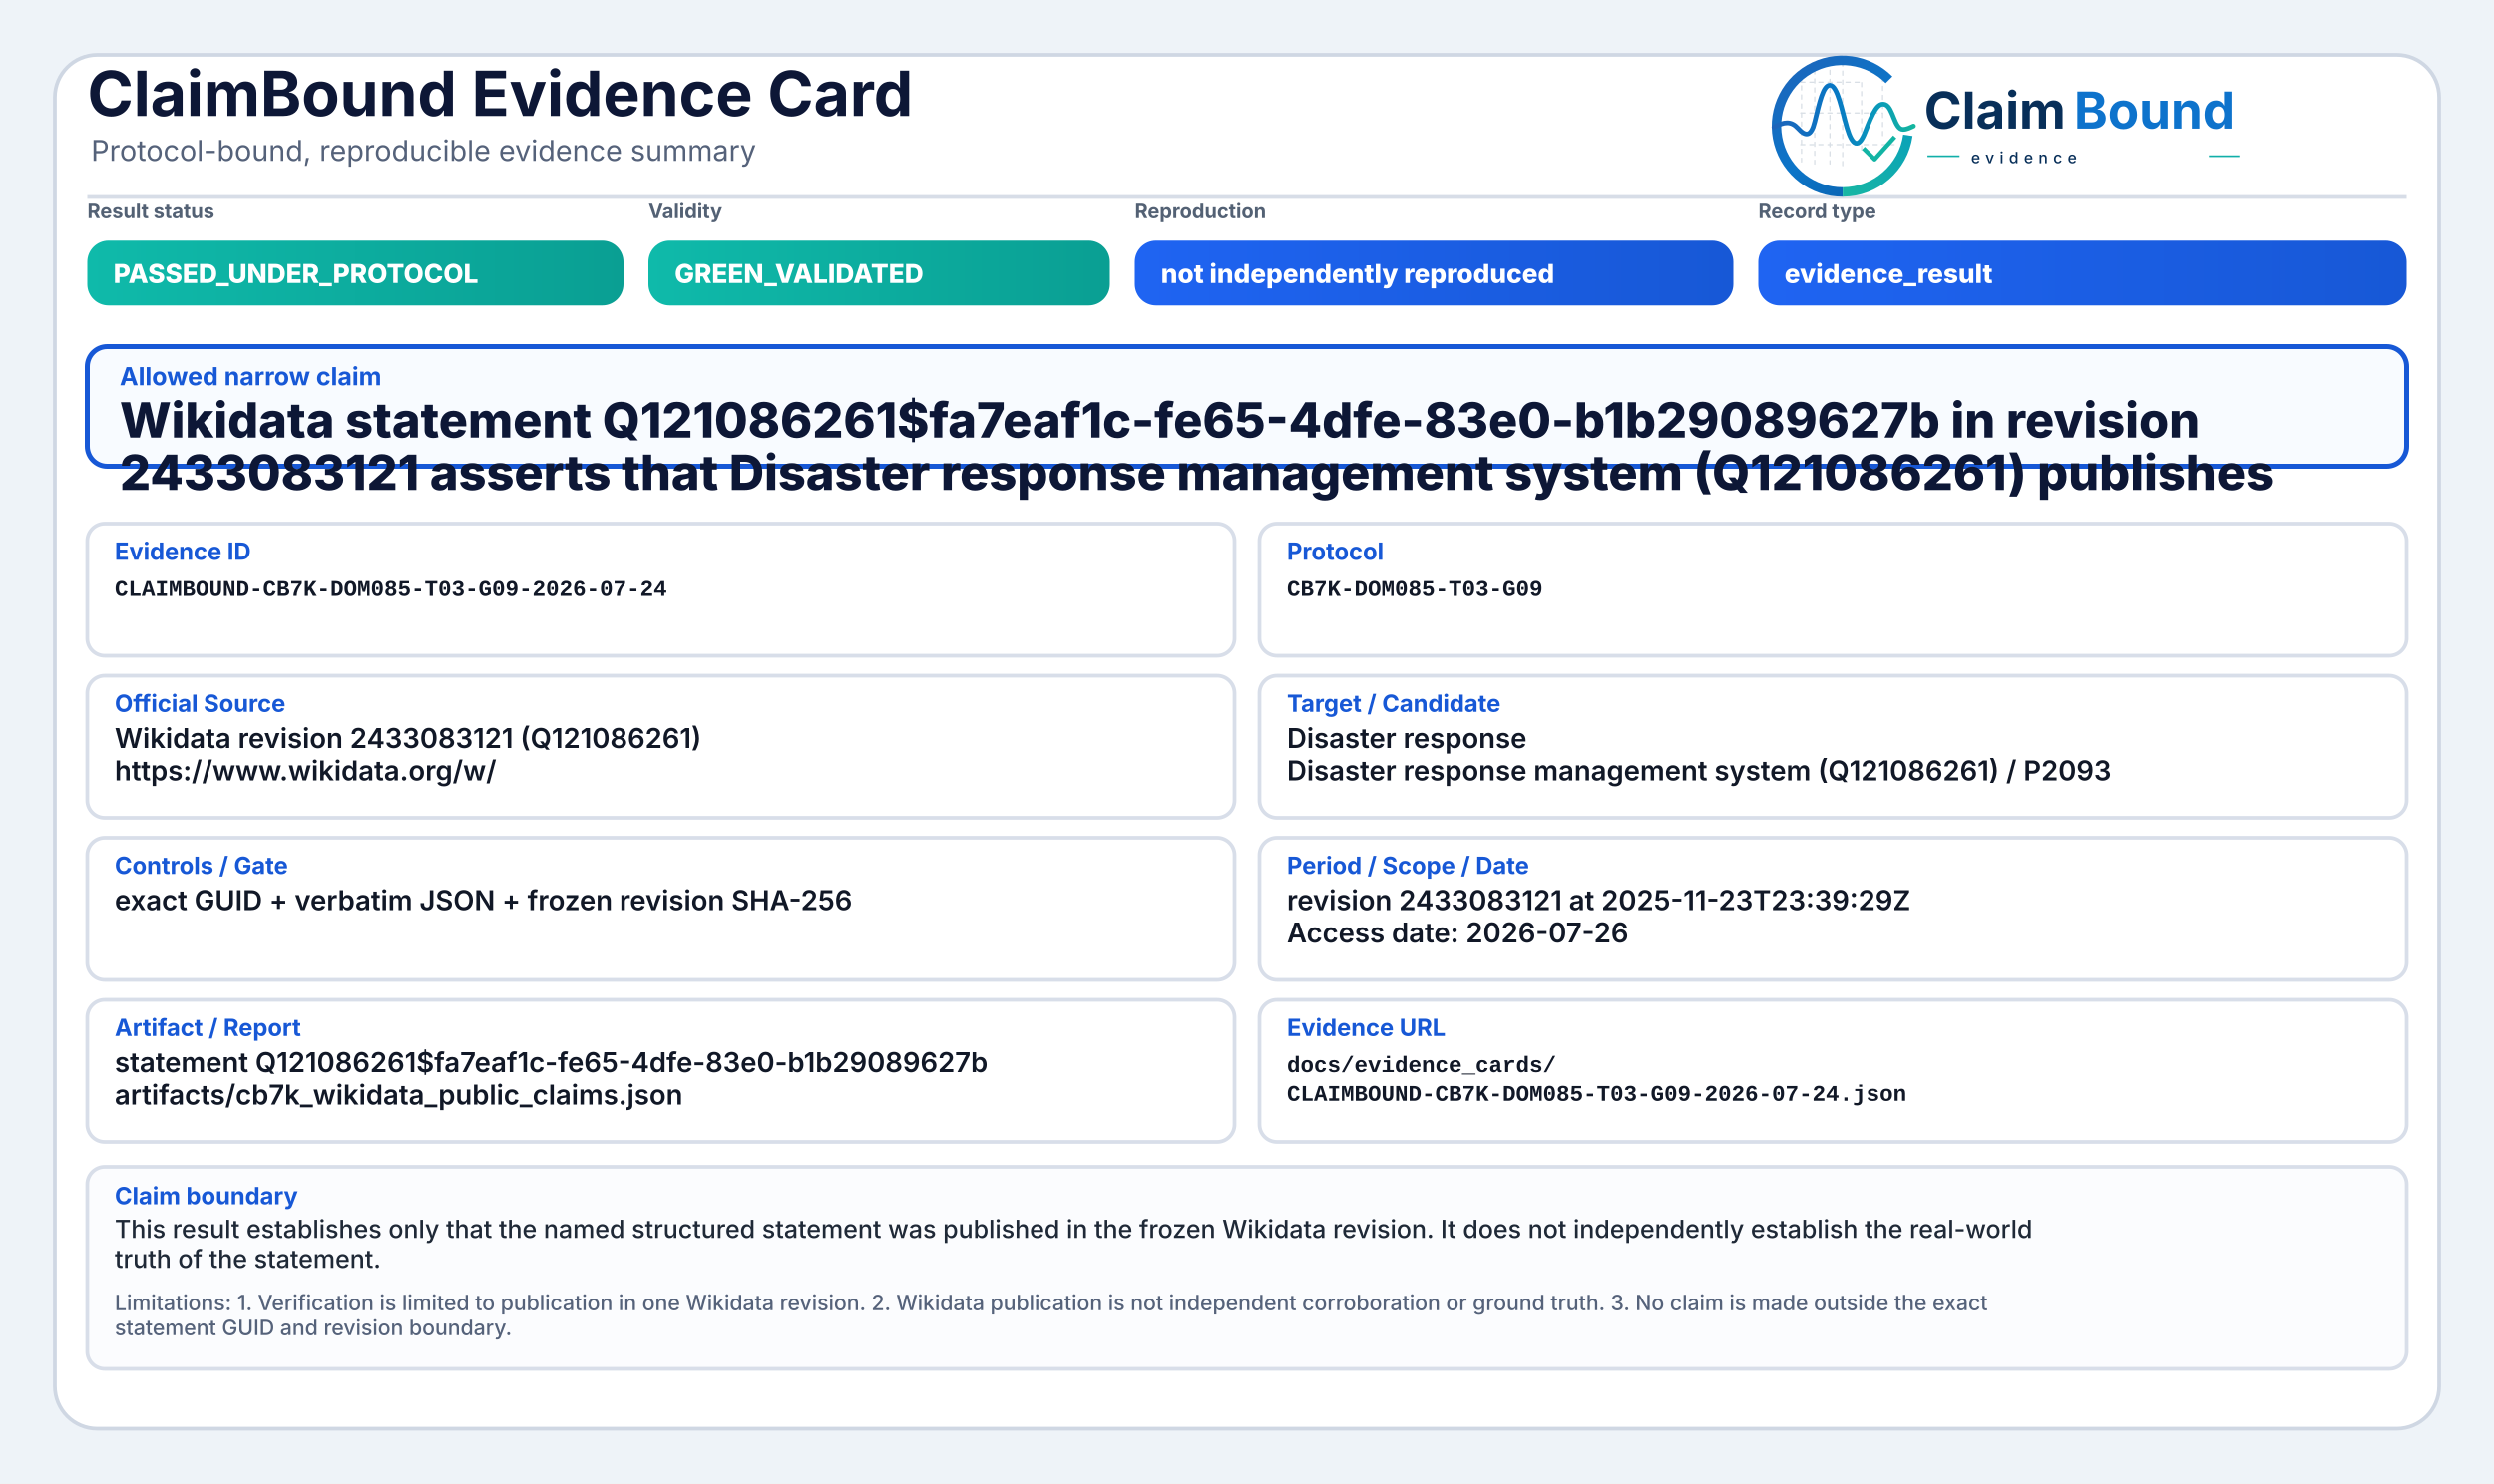
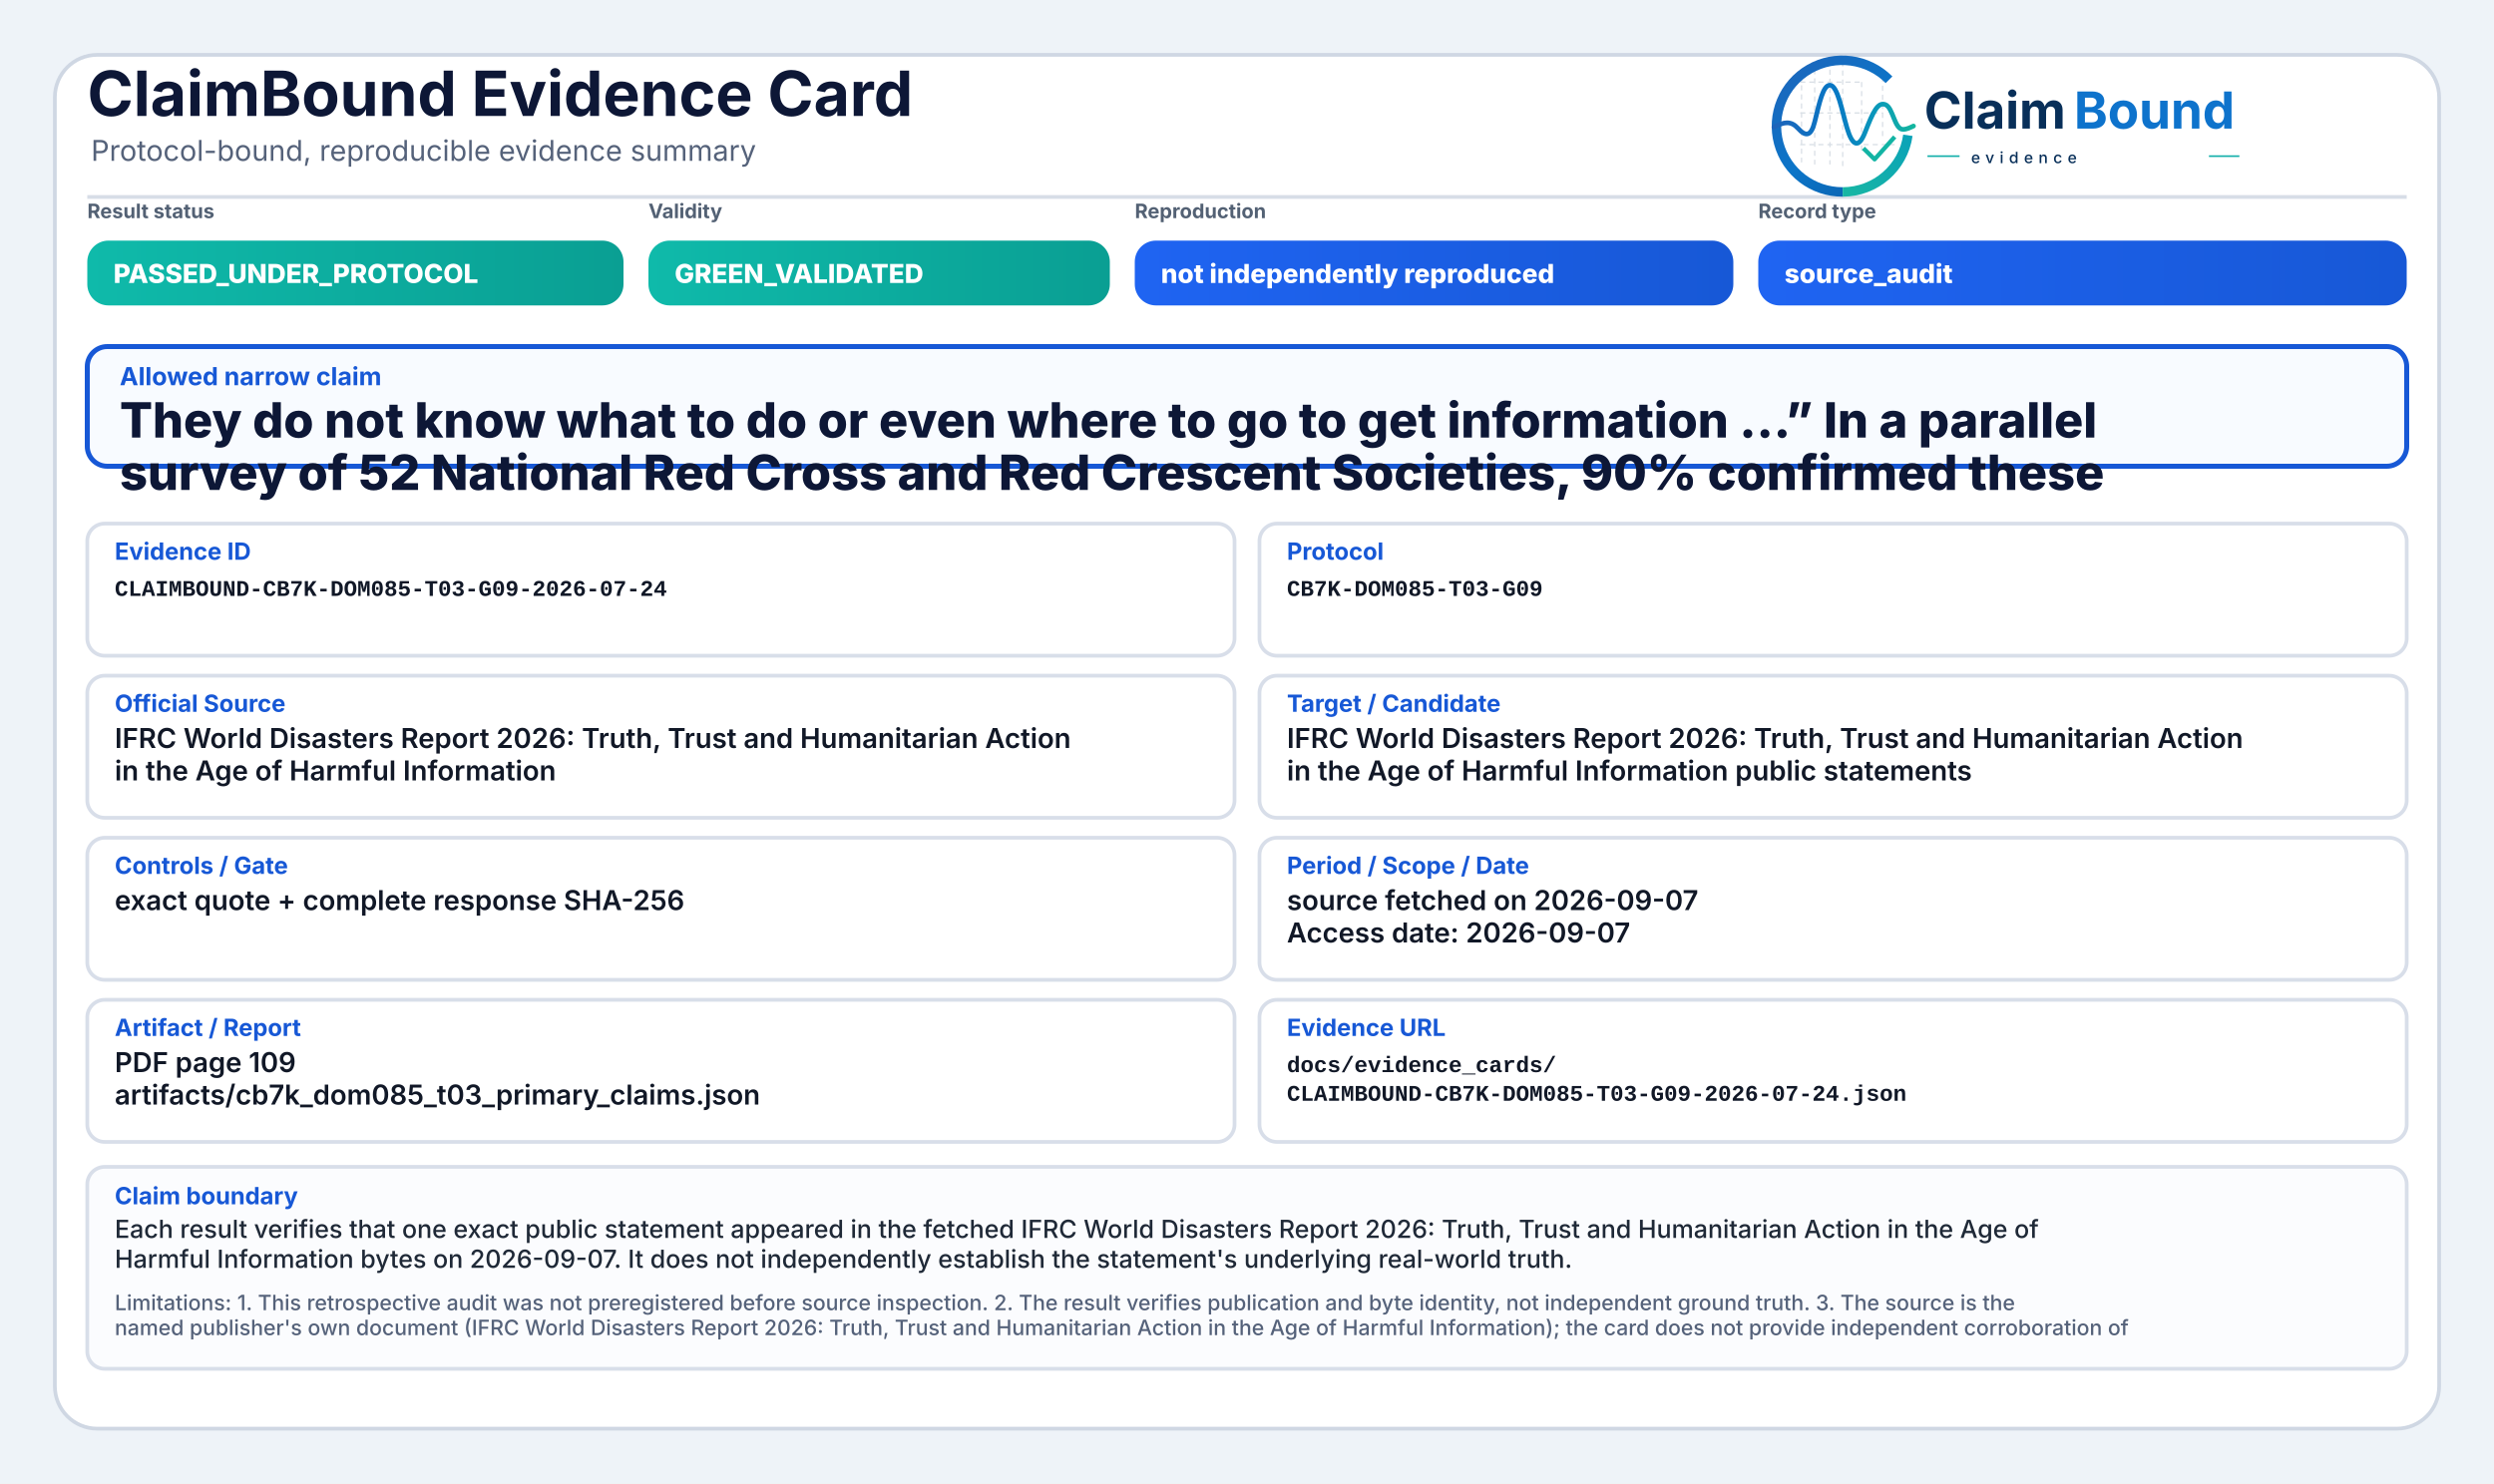
<svg xmlns="http://www.w3.org/2000/svg" width="2000" height="1190" viewBox="0 0 2000 1190" role="img" aria-label="ClaimBound Evidence Card">
  <defs>
    <linearGradient id="greenGrad" x1="0" y1="0" x2="1" y2="0">
      <stop offset="0%" stop-color="#0fbaaa" />
      <stop offset="100%" stop-color="#0a9f93" />
    </linearGradient>
    <linearGradient id="yellowGrad" x1="0" y1="0" x2="1" y2="0">
      <stop offset="0%" stop-color="#fbbf24" />
      <stop offset="100%" stop-color="#d97706" />
    </linearGradient>
    <linearGradient id="amberGrad" x1="0" y1="0" x2="1" y2="0">
      <stop offset="0%" stop-color="#f97316" />
      <stop offset="100%" stop-color="#c2410c" />
    </linearGradient>
    <linearGradient id="redGrad" x1="0" y1="0" x2="1" y2="0">
      <stop offset="0%" stop-color="#ef4444" />
      <stop offset="100%" stop-color="#b91c1c" />
    </linearGradient>
    <linearGradient id="grayGrad" x1="0" y1="0" x2="1" y2="0">
      <stop offset="0%" stop-color="#64748b" />
      <stop offset="100%" stop-color="#475569" />
    </linearGradient>
    <linearGradient id="blueGrad" x1="0" y1="0" x2="1" y2="0">
      <stop offset="0%" stop-color="#1f64f2" />
      <stop offset="100%" stop-color="#1758d6" />
    </linearGradient>
    <linearGradient id="logoRingBlue" x1="73" y1="453" x2="348" y2="793" gradientUnits="userSpaceOnUse">
      <stop offset="0" stop-color="#1E64BA" />
      <stop offset="0.55" stop-color="#0C75C8" />
      <stop offset="1" stop-color="#0A5FAB" />
    </linearGradient>
    <linearGradient id="logoRingTeal" x1="221" y1="792" x2="403" y2="594" gradientUnits="userSpaceOnUse">
      <stop offset="0" stop-color="#18B7A3" />
      <stop offset="1" stop-color="#089EBC" />
    </linearGradient>
    <linearGradient id="logoSignalGradient" x1="61" y1="628" x2="404" y2="628" gradientUnits="userSpaceOnUse">
      <stop offset="0" stop-color="#1E64BA" />
      <stop offset="0.43" stop-color="#0877C4" />
      <stop offset="0.72" stop-color="#0A97BB" />
      <stop offset="1" stop-color="#14B69E" />
    </linearGradient>
  </defs>
  <rect x="0" y="0" width="2000" height="1190" fill="#eef3f8" />
  <rect x="44" y="44" width="1912" height="1102" rx="34" fill="#ffffff" stroke="#cfd7e3" stroke-width="3" />
  <path d="M70 158 H1930" stroke="#d7dde7" stroke-width="3" />
  <text x="70" y="93" font-family="Inter, Segoe UI, Arial, sans-serif" font-size="50" font-weight="750" fill="#0d1736">ClaimBound Evidence Card</text>
  <text x="73" y="129" font-family="Inter, Segoe UI, Arial, sans-serif" font-size="23" font-weight="400" fill="#55627a">Protocol-bound, reproducible evidence summary</text>
  <g aria-label="ClaimBound evidence logo" transform="translate(1415,52) scale(0.33) translate(-40,-478)">
    <g stroke-linecap="butt" stroke-linejoin="round">
      <g stroke="#CBD3DC" stroke-width="3.2" stroke-linecap="round" stroke-dasharray="10 12" opacity="0.72">
        <path d="M130 507V714" />
        <path d="M162 490V719" />
        <path d="M199 491V719" />
        <path d="M230 471V726" />
        <path d="M276 521V690" />
        <path d="M327 508V650" />
        <path d="M128 520H277" />
        <path d="M128 595H327" />
        <path d="M128 672H355" />
      </g>
      <path d="M342.6 514.3A160 160 0 1 0 230 787" fill="none" stroke="url(#logoRingBlue)" stroke-width="23" />
      <path d="M230 787A160 160 0 0 0 388.4 649.3" fill="none" stroke="url(#logoRingTeal)" stroke-width="23" />
      <path d="M63 629.5C87 616.4 104.3 613.6 121.2 632.2C140.7 653.8 153.4 651.6 162.1 616.2C173.8 568.5 182.5 527.5 198.9 527.5C217.5 527.5 228.4 590.6 240.3 630.8C253.4 675.4 268.6 682.8 284.6 641.5C303.5 592.9 315.2 567.6 333.7 574.7C352.6 582 355.7 635.1 376.6 634.9C386.2 634.8 394 630.4 402 626.8" fill="none" stroke="url(#logoSignalGradient)" stroke-width="11.5" stroke-linecap="round" />
      <path d="M284 684.5L307.5 707.7L353 657" fill="none" stroke="#12B4A4" stroke-width="10.5" stroke-linecap="square" />
    </g>
    <text x="428" y="633" font-family="Inter, Segoe UI, Arial, sans-serif" font-size="124" font-weight="750" fill="#082F59" text-rendering="geometricPrecision">Claim</text>
    <text x="792" y="633" font-family="Inter, Segoe UI, Arial, sans-serif" font-size="124" font-weight="750" fill="#0E73CC" text-rendering="geometricPrecision">Bound</text>
    <line x1="436" y1="700" x2="514" y2="700" stroke="#11AFA9" stroke-width="4" />
    <text x="542" y="717" font-family="Inter, Segoe UI, Arial, sans-serif" font-size="38" font-weight="500" letter-spacing="13" fill="#082F59">evidence</text>
    <line x1="1120" y1="700" x2="1194" y2="700" stroke="#11AFA9" stroke-width="4" />
  </g>
  <text x="70" y="175" font-family="Inter, Segoe UI, Arial, sans-serif" font-size="16" font-weight="650" fill="#536174">Result status</text>
  <rect x="70" y="193" width="430" height="52" rx="17" fill="url(#greenGrad)" />
  <text x="91" y="227" font-family="Inter, Segoe UI, Arial, sans-serif" font-size="21" font-weight="800" fill="#ffffff">PASSED_UNDER_PROTOCOL</text>
  <text x="520" y="175" font-family="Inter, Segoe UI, Arial, sans-serif" font-size="16" font-weight="650" fill="#536174">Validity</text>
  <rect x="520" y="193" width="370" height="52" rx="17" fill="url(#greenGrad)" />
  <text x="541" y="227" font-family="Inter, Segoe UI, Arial, sans-serif" font-size="21" font-weight="800" fill="#ffffff">GREEN_VALIDATED</text>
  <text x="910" y="175" font-family="Inter, Segoe UI, Arial, sans-serif" font-size="16" font-weight="650" fill="#536174">Reproduction</text>
  <rect x="910" y="193" width="480" height="52" rx="17" fill="url(#blueGrad)" />
  <text x="931" y="227" font-family="Inter, Segoe UI, Arial, sans-serif" font-size="21" font-weight="800" fill="#ffffff">not independently reproduced</text>
  <text x="1410" y="175" font-family="Inter, Segoe UI, Arial, sans-serif" font-size="16" font-weight="650" fill="#536174">Record type</text>
  <rect x="1410" y="193" width="520" height="52" rx="17" fill="url(#blueGrad)" />
-   <text x="1431" y="227" font-family="Inter, Segoe UI, Arial, sans-serif" font-size="21" font-weight="800" fill="#ffffff">evidence_result</text>
+   <text x="1431" y="227" font-family="Inter, Segoe UI, Arial, sans-serif" font-size="21" font-weight="800" fill="#ffffff">source_audit</text>
  <rect x="70" y="278" width="1860" height="96" rx="16" fill="#f8fbff" stroke="#1758d6" stroke-width="4" />
  <text x="96" y="309" font-family="Inter, Segoe UI, Arial, sans-serif" font-size="20" font-weight="750" fill="#1758d6">Allowed narrow claim</text>
-   <text x="96" y="351" font-family="Inter, Segoe UI, Arial, sans-serif" font-size="39" font-weight="800" fill="#0d1736">Wikidata statement Q121086261$fa7eaf1c-fe65-4dfe-83e0-b1b29089627b in revision</text>
-   <text x="96" y="393" font-family="Inter, Segoe UI, Arial, sans-serif" font-size="39" font-weight="800" fill="#0d1736">2433083121 asserts that Disaster response management system (Q121086261) publishes</text>
+   <text x="96" y="351" font-family="Inter, Segoe UI, Arial, sans-serif" font-size="39" font-weight="800" fill="#0d1736">They do not know what to do or even where to go to get information …” In a parallel</text>
+   <text x="96" y="393" font-family="Inter, Segoe UI, Arial, sans-serif" font-size="39" font-weight="800" fill="#0d1736">survey of 52 National Red Cross and Red Crescent Societies, 90% confirmed these</text>
  <rect x="70" y="420" width="920" height="106" rx="14" fill="#ffffff" stroke="#d8dee9" stroke-width="3" />
  <text x="92" y="449" font-family="Inter, Segoe UI, Arial, sans-serif" font-size="19" font-weight="750" fill="#1758d6">Evidence ID</text>
  <text x="92" y="478" font-family="SFMono-Regular, Consolas, Liberation Mono, monospace" font-size="18" font-weight="600" fill="#111827">CLAIMBOUND-CB7K-DOM085-T03-G09-2026-07-24</text>
  <rect x="1010" y="420" width="920" height="106" rx="14" fill="#ffffff" stroke="#d8dee9" stroke-width="3" />
  <text x="1032" y="449" font-family="Inter, Segoe UI, Arial, sans-serif" font-size="19" font-weight="750" fill="#1758d6">Protocol</text>
  <text x="1032" y="478" font-family="SFMono-Regular, Consolas, Liberation Mono, monospace" font-size="18" font-weight="600" fill="#111827">CB7K-DOM085-T03-G09</text>
  <rect x="70" y="542" width="920" height="114" rx="14" fill="#ffffff" stroke="#d8dee9" stroke-width="3" />
  <text x="92" y="571" font-family="Inter, Segoe UI, Arial, sans-serif" font-size="19" font-weight="750" fill="#1758d6">Official Source</text>
-   <text x="92" y="600" font-family="Inter, Segoe UI, Arial, sans-serif" font-size="22" font-weight="600" fill="#111827">Wikidata revision 2433083121 (Q121086261)</text>
-   <text x="92" y="626" font-family="Inter, Segoe UI, Arial, sans-serif" font-size="22" font-weight="600" fill="#111827">https://www.wikidata.org/w/</text>
+   <text x="92" y="600" font-family="Inter, Segoe UI, Arial, sans-serif" font-size="22" font-weight="600" fill="#111827">IFRC World Disasters Report 2026: Truth, Trust and Humanitarian Action</text>
+   <text x="92" y="626" font-family="Inter, Segoe UI, Arial, sans-serif" font-size="22" font-weight="600" fill="#111827">in the Age of Harmful Information</text>
  <rect x="1010" y="542" width="920" height="114" rx="14" fill="#ffffff" stroke="#d8dee9" stroke-width="3" />
  <text x="1032" y="571" font-family="Inter, Segoe UI, Arial, sans-serif" font-size="19" font-weight="750" fill="#1758d6">Target / Candidate</text>
-   <text x="1032" y="600" font-family="Inter, Segoe UI, Arial, sans-serif" font-size="22" font-weight="600" fill="#111827">Disaster response</text>
-   <text x="1032" y="626" font-family="Inter, Segoe UI, Arial, sans-serif" font-size="22" font-weight="600" fill="#111827">Disaster response management system (Q121086261) / P2093</text>
+   <text x="1032" y="600" font-family="Inter, Segoe UI, Arial, sans-serif" font-size="22" font-weight="600" fill="#111827">IFRC World Disasters Report 2026: Truth, Trust and Humanitarian Action</text>
+   <text x="1032" y="626" font-family="Inter, Segoe UI, Arial, sans-serif" font-size="22" font-weight="600" fill="#111827">in the Age of Harmful Information public statements</text>
  <rect x="70" y="672" width="920" height="114" rx="14" fill="#ffffff" stroke="#d8dee9" stroke-width="3" />
  <text x="92" y="701" font-family="Inter, Segoe UI, Arial, sans-serif" font-size="19" font-weight="750" fill="#1758d6">Controls / Gate</text>
-   <text x="92" y="730" font-family="Inter, Segoe UI, Arial, sans-serif" font-size="22" font-weight="600" fill="#111827">exact GUID + verbatim JSON + frozen revision SHA-256</text>
+   <text x="92" y="730" font-family="Inter, Segoe UI, Arial, sans-serif" font-size="22" font-weight="600" fill="#111827">exact quote + complete response SHA-256</text>
  <rect x="1010" y="672" width="920" height="114" rx="14" fill="#ffffff" stroke="#d8dee9" stroke-width="3" />
  <text x="1032" y="701" font-family="Inter, Segoe UI, Arial, sans-serif" font-size="19" font-weight="750" fill="#1758d6">Period / Scope / Date</text>
-   <text x="1032" y="730" font-family="Inter, Segoe UI, Arial, sans-serif" font-size="22" font-weight="600" fill="#111827">revision 2433083121 at 2025-11-23T23:39:29Z</text>
-   <text x="1032" y="756" font-family="Inter, Segoe UI, Arial, sans-serif" font-size="22" font-weight="600" fill="#111827">Access date: 2026-07-26</text>
+   <text x="1032" y="730" font-family="Inter, Segoe UI, Arial, sans-serif" font-size="22" font-weight="600" fill="#111827">source fetched on 2026-09-07</text>
+   <text x="1032" y="756" font-family="Inter, Segoe UI, Arial, sans-serif" font-size="22" font-weight="600" fill="#111827">Access date: 2026-09-07</text>
  <rect x="70" y="802" width="920" height="114" rx="14" fill="#ffffff" stroke="#d8dee9" stroke-width="3" />
  <text x="92" y="831" font-family="Inter, Segoe UI, Arial, sans-serif" font-size="19" font-weight="750" fill="#1758d6">Artifact / Report</text>
-   <text x="92" y="860" font-family="Inter, Segoe UI, Arial, sans-serif" font-size="22" font-weight="600" fill="#111827">statement Q121086261$fa7eaf1c-fe65-4dfe-83e0-b1b29089627b</text>
-   <text x="92" y="886" font-family="Inter, Segoe UI, Arial, sans-serif" font-size="22" font-weight="600" fill="#111827">artifacts/cb7k_wikidata_public_claims.json</text>
+   <text x="92" y="860" font-family="Inter, Segoe UI, Arial, sans-serif" font-size="22" font-weight="600" fill="#111827">PDF page 109</text>
+   <text x="92" y="886" font-family="Inter, Segoe UI, Arial, sans-serif" font-size="22" font-weight="600" fill="#111827">artifacts/cb7k_dom085_t03_primary_claims.json</text>
  <rect x="1010" y="802" width="920" height="114" rx="14" fill="#ffffff" stroke="#d8dee9" stroke-width="3" />
  <text x="1032" y="831" font-family="Inter, Segoe UI, Arial, sans-serif" font-size="19" font-weight="750" fill="#1758d6">Evidence URL</text>
  <text x="1032" y="860" font-family="SFMono-Regular, Consolas, Liberation Mono, monospace" font-size="18" font-weight="600" fill="#111827">docs/evidence_cards/</text>
  <text x="1032" y="883" font-family="SFMono-Regular, Consolas, Liberation Mono, monospace" font-size="18" font-weight="600" fill="#111827">CLAIMBOUND-CB7K-DOM085-T03-G09-2026-07-24.json</text>
  <rect x="70" y="936" width="1860" height="162" rx="14" fill="#fbfcfe" stroke="#d8dee9" stroke-width="3" />
  <text x="92" y="966" font-family="Inter, Segoe UI, Arial, sans-serif" font-size="19" font-weight="750" fill="#1758d6">Claim boundary</text>
-   <text x="92" y="993" font-family="Inter, Segoe UI, Arial, sans-serif" font-size="20" font-weight="500" fill="#1f2937">This result establishes only that the named structured statement was published in the frozen Wikidata revision. It does not independently establish the real-world</text>
-   <text x="92" y="1017" font-family="Inter, Segoe UI, Arial, sans-serif" font-size="20" font-weight="500" fill="#1f2937">truth of the statement.</text>
-   <text x="92" y="1051" font-family="Inter, Segoe UI, Arial, sans-serif" font-size="17" font-weight="500" fill="#55627a">Limitations: 1. Verification is limited to publication in one Wikidata revision. 2. Wikidata publication is not independent corroboration or ground truth. 3. No claim is made outside the exact</text>
-   <text x="92" y="1071" font-family="Inter, Segoe UI, Arial, sans-serif" font-size="17" font-weight="500" fill="#55627a">statement GUID and revision boundary.</text>
+   <text x="92" y="993" font-family="Inter, Segoe UI, Arial, sans-serif" font-size="20" font-weight="500" fill="#1f2937">Each result verifies that one exact public statement appeared in the fetched IFRC World Disasters Report 2026: Truth, Trust and Humanitarian Action in the Age of</text>
+   <text x="92" y="1017" font-family="Inter, Segoe UI, Arial, sans-serif" font-size="20" font-weight="500" fill="#1f2937">Harmful Information bytes on 2026-09-07. It does not independently establish the statement's underlying real-world truth.</text>
+   <text x="92" y="1051" font-family="Inter, Segoe UI, Arial, sans-serif" font-size="17" font-weight="500" fill="#55627a">Limitations: 1. This retrospective audit was not preregistered before source inspection. 2. The result verifies publication and byte identity, not independent ground truth. 3. The source is the</text>
+   <text x="92" y="1071" font-family="Inter, Segoe UI, Arial, sans-serif" font-size="17" font-weight="500" fill="#55627a">named publisher's own document (IFRC World Disasters Report 2026: Truth, Trust and Humanitarian Action in the Age of Harmful Information); the card does not provide independent corroboration of</text>
</svg>
